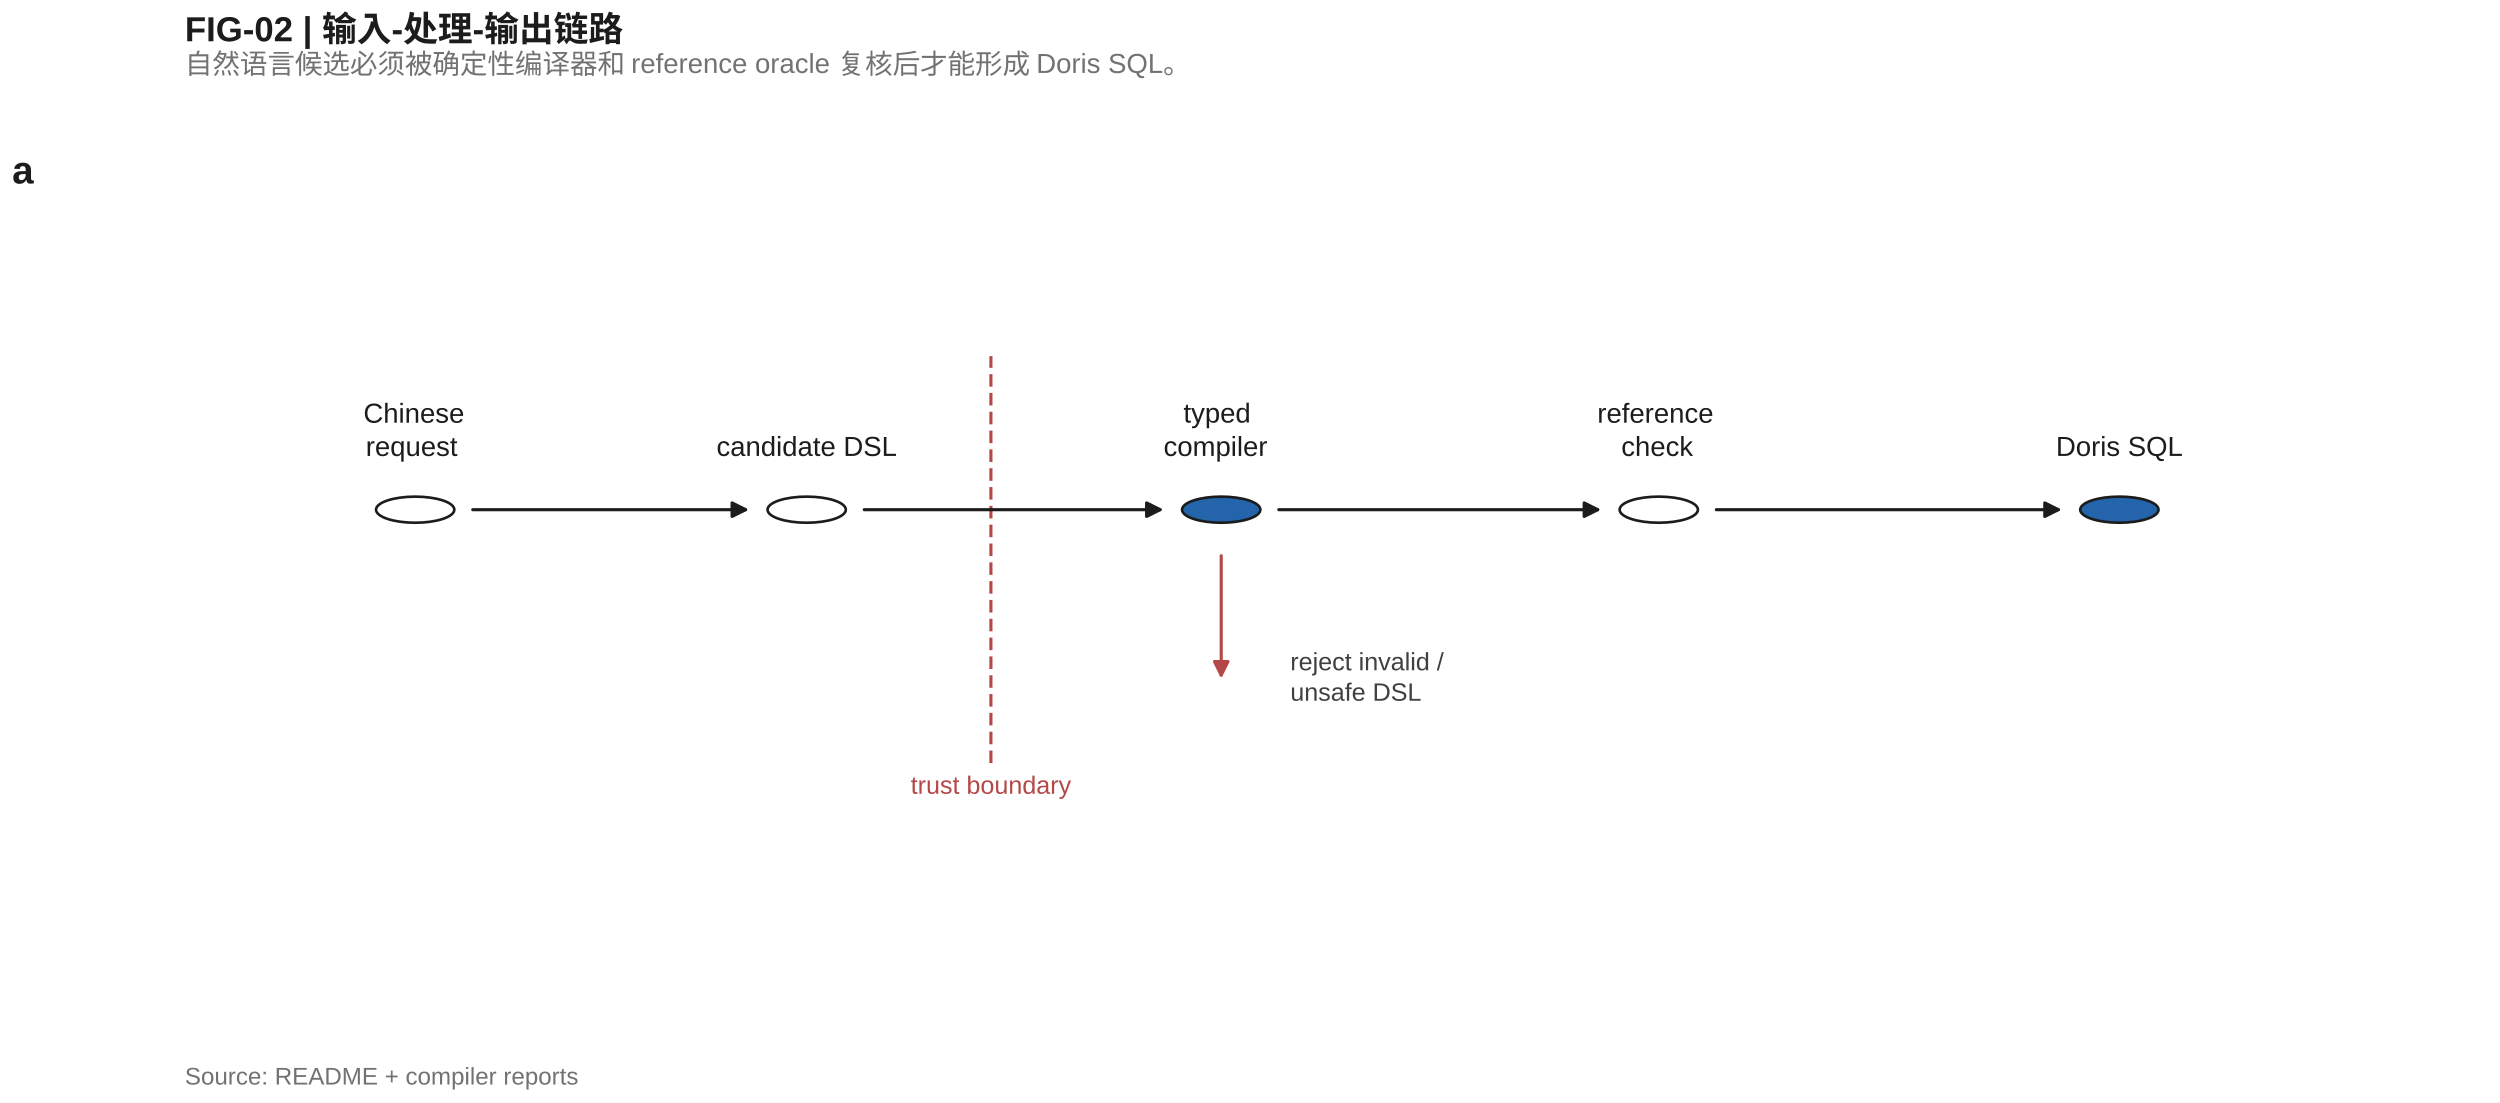
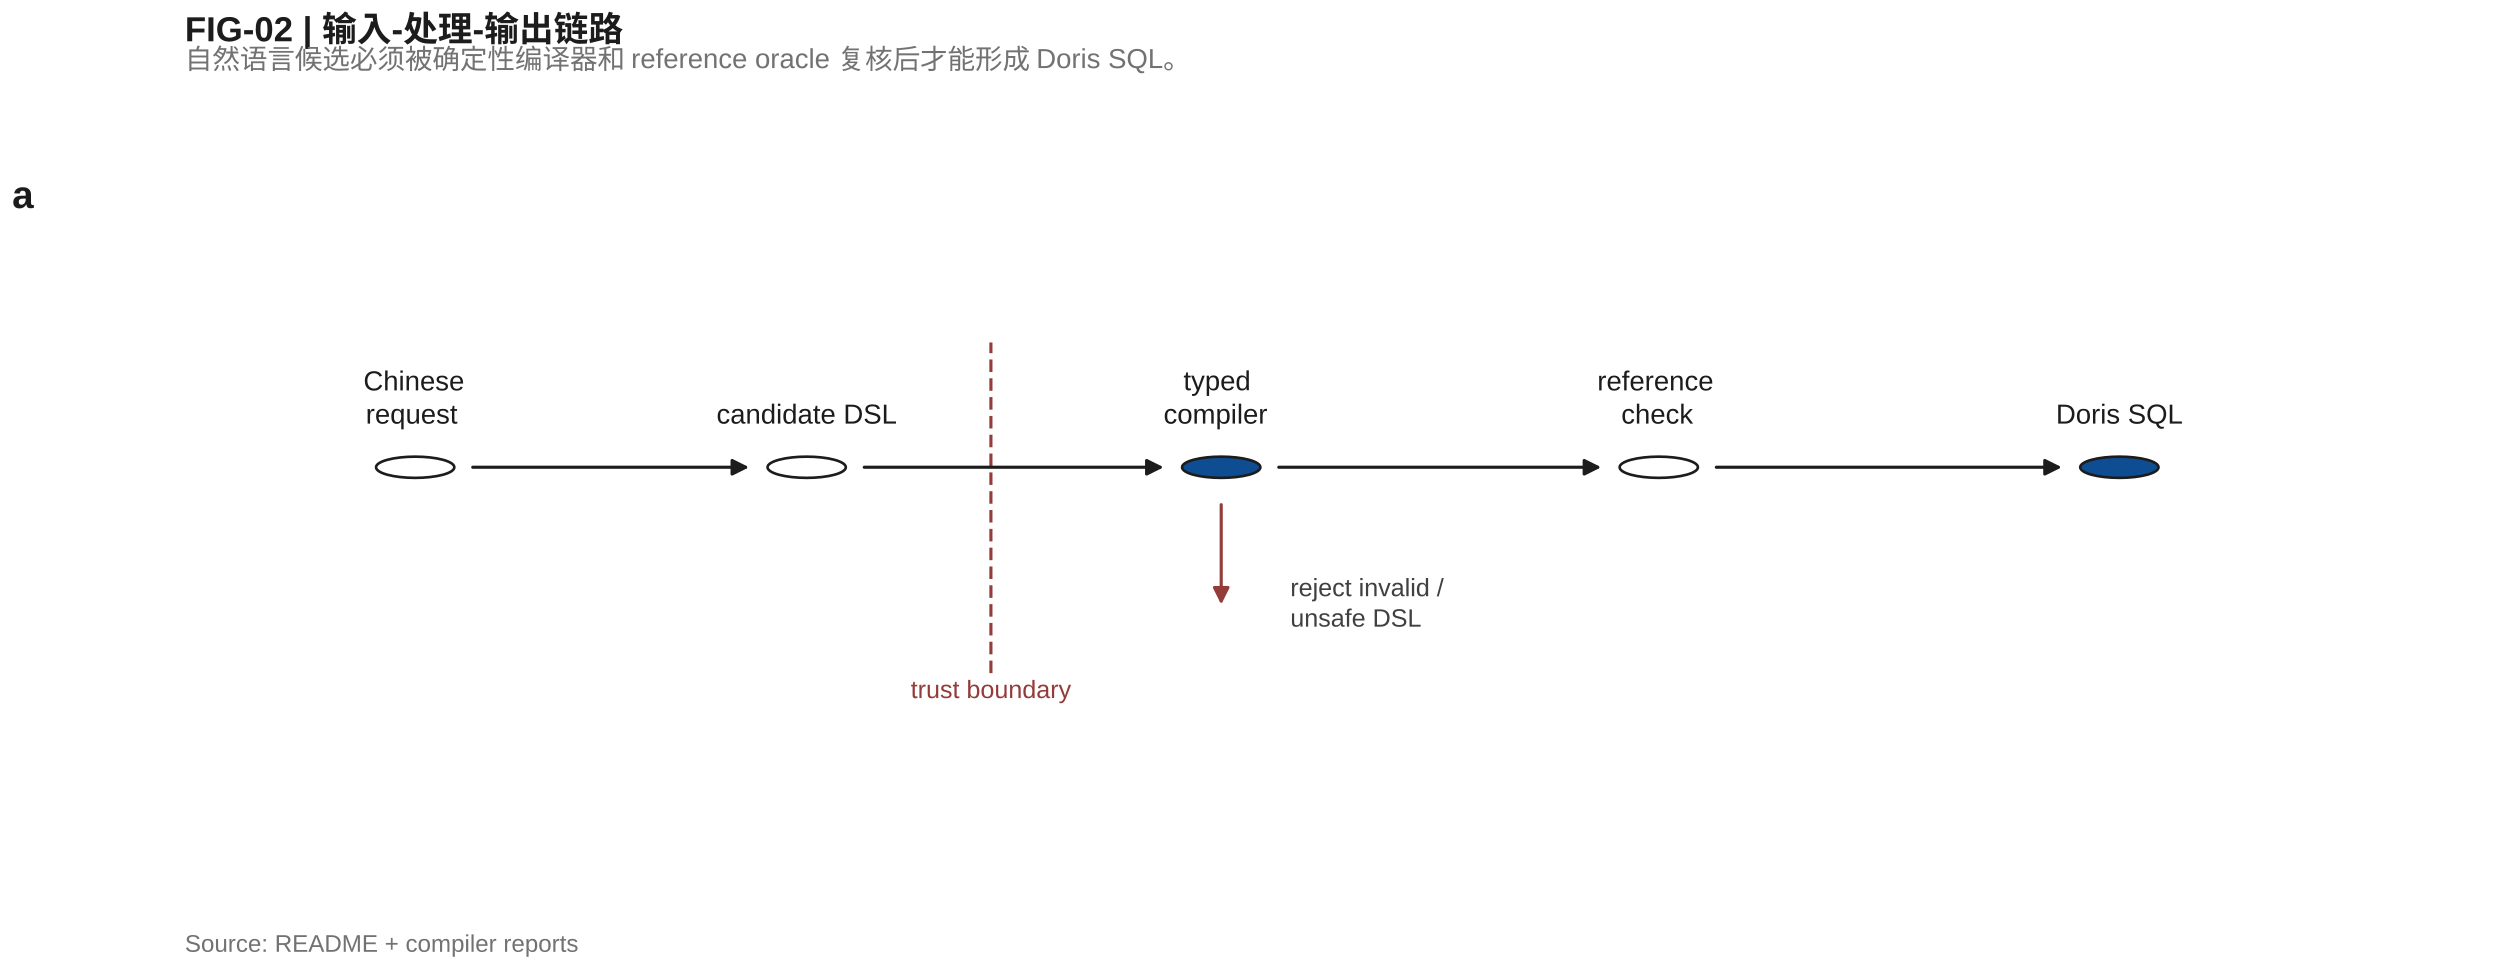
- <svg xmlns="http://www.w3.org/2000/svg" width="518.074pt" height="228.51pt" viewBox="0 0 518.074 228.51" version="1.1">
+ <svg xmlns="http://www.w3.org/2000/svg" width="518.074pt" height="201.006pt" viewBox="0 0 518.074 201.006" version="1.1">
  <defs>
    <style type="text/css">*{stroke-linejoin: round; stroke-linecap: butt}</style>
  </defs>
  <g id="figure_1">
    <g id="patch_1">
-       <path d="M 0 228.51  L 518.074 228.51  L 518.074 0  L 0 0  z " style="fill: #ffffff" />
+       <path d="M 0 201.006  L 518.074 201.006  L 518.074 0  L 0 0  z " style="fill: #ffffff" />
    </g>
    <g id="axes_1">
      <g id="patch_2">
-         <path d="M 86.037 108.325  C 88.189 108.325 90.253 108.04 91.774 107.533  C 93.295 107.026 94.15 106.338 94.15 105.62  C 94.15 104.903 93.295 104.215 91.774 103.708  C 90.253 103.2 88.189 102.915 86.037 102.915  C 83.886 102.915 81.822 103.2 80.3 103.708  C 78.779 104.215 77.924 104.903 77.924 105.62  C 77.924 106.338 78.779 107.026 80.3 107.533  C 81.822 108.04 83.886 108.325 86.037 108.325  z " clip-path="url(#p492e34d1b3)" style="fill: #ffffff; stroke: #1c1c1c; stroke-width: 0.55; stroke-linejoin: miter" />
+         <path d="M 86.037 99.028  C 88.189 99.028 90.253 98.796 91.774 98.384  C 93.295 97.972 94.15 97.413 94.15 96.83  C 94.15 96.247 93.295 95.688 91.774 95.276  C 90.253 94.864 88.189 94.632 86.037 94.632  C 83.886 94.632 81.822 94.864 80.3 95.276  C 78.779 95.688 77.924 96.247 77.924 96.83  C 77.924 97.413 78.779 97.972 80.3 98.384  C 81.822 98.796 83.886 99.028 86.037 99.028  z " clip-path="url(#p9f27fd473b)" style="fill: #ffffff; stroke: #1c1c1c; stroke-width: 0.55; stroke-linejoin: miter" />
      </g>
      <g id="patch_3">
-         <path d="M 167.168 108.325  C 169.32 108.325 171.384 108.04 172.905 107.533  C 174.426 107.026 175.281 106.338 175.281 105.62  C 175.281 104.903 174.426 104.215 172.905 103.708  C 171.384 103.2 169.32 102.915 167.168 102.915  C 165.017 102.915 162.953 103.2 161.431 103.708  C 159.91 104.215 159.055 104.903 159.055 105.62  C 159.055 106.338 159.91 107.026 161.431 107.533  C 162.953 108.04 165.017 108.325 167.168 108.325  z " clip-path="url(#p492e34d1b3)" style="fill: #ffffff; stroke: #1c1c1c; stroke-width: 0.55; stroke-linejoin: miter" />
+         <path d="M 167.168 99.028  C 169.32 99.028 171.384 98.796 172.905 98.384  C 174.426 97.972 175.281 97.413 175.281 96.83  C 175.281 96.247 174.426 95.688 172.905 95.276  C 171.384 94.864 169.32 94.632 167.168 94.632  C 165.017 94.632 162.953 94.864 161.431 95.276  C 159.91 95.688 159.055 96.247 159.055 96.83  C 159.055 97.413 159.91 97.972 161.431 98.384  C 162.953 98.796 165.017 99.028 167.168 99.028  z " clip-path="url(#p9f27fd473b)" style="fill: #ffffff; stroke: #1c1c1c; stroke-width: 0.55; stroke-linejoin: miter" />
      </g>
      <g id="patch_4">
-         <path d="M 253.071 108.325  C 255.223 108.325 257.287 108.04 258.808 107.533  C 260.33 107.026 261.185 106.338 261.185 105.62  C 261.185 104.903 260.33 104.215 258.808 103.708  C 257.287 103.2 255.223 102.915 253.071 102.915  C 250.92 102.915 248.856 103.2 247.335 103.708  C 245.813 104.215 244.958 104.903 244.958 105.62  C 244.958 106.338 245.813 107.026 247.335 107.533  C 248.856 108.04 250.92 108.325 253.071 108.325  z " clip-path="url(#p492e34d1b3)" style="fill: #2364aa; stroke: #1c1c1c; stroke-width: 0.55; stroke-linejoin: miter" />
+         <path d="M 253.071 99.028  C 255.223 99.028 257.287 98.796 258.808 98.384  C 260.33 97.972 261.185 97.413 261.185 96.83  C 261.185 96.247 260.33 95.688 258.808 95.276  C 257.287 94.864 255.223 94.632 253.071 94.632  C 250.92 94.632 248.856 94.864 247.335 95.276  C 245.813 95.688 244.958 96.247 244.958 96.83  C 244.958 97.413 245.813 97.972 247.335 98.384  C 248.856 98.796 250.92 99.028 253.071 99.028  z " clip-path="url(#p9f27fd473b)" style="fill: #0f4d92; stroke: #1c1c1c; stroke-width: 0.55; stroke-linejoin: miter" />
      </g>
      <g id="patch_5">
-         <path d="M 343.747 108.325  C 345.899 108.325 347.963 108.04 349.484 107.533  C 351.006 107.026 351.86 106.338 351.86 105.62  C 351.86 104.903 351.006 104.215 349.484 103.708  C 347.963 103.2 345.899 102.915 343.747 102.915  C 341.596 102.915 339.532 103.2 338.01 103.708  C 336.489 104.215 335.634 104.903 335.634 105.62  C 335.634 106.338 336.489 107.026 338.01 107.533  C 339.532 108.04 341.596 108.325 343.747 108.325  z " clip-path="url(#p492e34d1b3)" style="fill: #ffffff; stroke: #1c1c1c; stroke-width: 0.55; stroke-linejoin: miter" />
+         <path d="M 343.747 99.028  C 345.899 99.028 347.963 98.796 349.484 98.384  C 351.006 97.972 351.86 97.413 351.86 96.83  C 351.86 96.247 351.006 95.688 349.484 95.276  C 347.963 94.864 345.899 94.632 343.747 94.632  C 341.596 94.632 339.532 94.864 338.01 95.276  C 336.489 95.688 335.634 96.247 335.634 96.83  C 335.634 97.413 336.489 97.972 338.01 98.384  C 339.532 98.796 341.596 99.028 343.747 99.028  z " clip-path="url(#p9f27fd473b)" style="fill: #ffffff; stroke: #1c1c1c; stroke-width: 0.55; stroke-linejoin: miter" />
      </g>
      <g id="patch_6">
-         <path d="M 439.195 108.325  C 441.347 108.325 443.411 108.04 444.932 107.533  C 446.454 107.026 447.309 106.338 447.309 105.62  C 447.309 104.903 446.454 104.215 444.932 103.708  C 443.411 103.2 441.347 102.915 439.195 102.915  C 437.044 102.915 434.98 103.2 433.459 103.708  C 431.937 104.215 431.082 104.903 431.082 105.62  C 431.082 106.338 431.937 107.026 433.459 107.533  C 434.98 108.04 437.044 108.325 439.195 108.325  z " clip-path="url(#p492e34d1b3)" style="fill: #2364aa; stroke: #1c1c1c; stroke-width: 0.55; stroke-linejoin: miter" />
+         <path d="M 439.195 99.028  C 441.347 99.028 443.411 98.796 444.932 98.384  C 446.454 97.972 447.309 97.413 447.309 96.83  C 447.309 96.247 446.454 95.688 444.932 95.276  C 443.411 94.864 441.347 94.632 439.195 94.632  C 437.044 94.632 434.98 94.864 433.459 95.276  C 431.937 95.688 431.082 96.247 431.082 96.83  C 431.082 97.413 431.937 97.972 433.459 98.384  C 434.98 98.796 437.044 99.028 439.195 99.028  z " clip-path="url(#p9f27fd473b)" style="fill: #0f4d92; stroke: #1c1c1c; stroke-width: 0.55; stroke-linejoin: miter" />
      </g>
      <g id="line2d_1">
-         <path d="M 205.347 158.13  L 205.347 73.796  " clip-path="url(#p492e34d1b3)" style="fill: none; stroke-dasharray: 2.6,1.3; stroke-dashoffset: 0; stroke: #b44848; stroke-width: 0.65" />
+         <path d="M 205.347 139.491  L 205.347 70.975  " clip-path="url(#p9f27fd473b)" style="fill: none; stroke-dasharray: 2.6,1.3; stroke-dashoffset: 0; stroke: #943c39; stroke-width: 0.65" />
      </g>
      <g id="text_1">
-         <text style="fill: #1c1c1c; font: 700 8px 'Microsoft YaHei', 'Arial', 'Helvetica', 'DejaVu Sans', 'Liberation Sans', sans-serif; text-anchor: start" x="2.52" y="38.025" transform="rotate(-0 2.52 38.0246)">a</text>
+         <text style="fill: #1c1c1c; font: 700 8px 'Microsoft YaHei', 'Arial', 'Helvetica', 'DejaVu Sans', 'Liberation Sans', sans-serif; text-anchor: start" x="2.52" y="43.112" transform="rotate(-0 2.52 43.11158)">a</text>
      </g>
      <g id="text_2">
-         <text style="fill: #1c1c1c; font: 5.7px 'Microsoft YaHei', 'Arial', 'Helvetica', 'DejaVu Sans', 'Liberation Sans', sans-serif" transform="translate(75.30781 87.59729)">Chinese</text>
-         <text style="fill: #1c1c1c; font: 5.7px 'Microsoft YaHei', 'Arial', 'Helvetica', 'DejaVu Sans', 'Liberation Sans', sans-serif" transform="translate(75.79364 94.482)">request</text>
+         <text style="fill: #1c1c1c; font: 5.7px 'Microsoft YaHei', 'Arial', 'Helvetica', 'DejaVu Sans', 'Liberation Sans', sans-serif" transform="translate(75.30781 80.89589)">Chinese</text>
+         <text style="fill: #1c1c1c; font: 5.7px 'Microsoft YaHei', 'Arial', 'Helvetica', 'DejaVu Sans', 'Liberation Sans', sans-serif" transform="translate(75.79364 87.7806)">request</text>
      </g>
      <g id="text_3">
-         <text style="fill: #1c1c1c; font: 5.7px 'Microsoft YaHei', 'Arial', 'Helvetica', 'DejaVu Sans', 'Liberation Sans', sans-serif; text-anchor: middle" x="167.168" y="94.482" transform="rotate(-0 167.1681 94.482)">candidate DSL</text>
+         <text style="fill: #1c1c1c; font: 5.7px 'Microsoft YaHei', 'Arial', 'Helvetica', 'DejaVu Sans', 'Liberation Sans', sans-serif; text-anchor: middle" x="167.168" y="87.781" transform="rotate(-0 167.1681 87.7806)">candidate DSL</text>
      </g>
      <g id="patch_7">
-         <path d="M 97.968 105.62  Q 126.603 105.62 154.51 105.62  " style="fill: none; stroke: #1c1c1c; stroke-width: 0.65; stroke-linecap: round" />
-         <path d="M 151.71 104.22  L 154.51 105.62  L 151.71 107.02  z " style="fill: #1c1c1c; stroke: #1c1c1c; stroke-width: 0.65; stroke-linecap: round" />
+         <path d="M 97.968 96.83  Q 126.603 96.83 154.51 96.83  " style="fill: none; stroke: #1c1c1c; stroke-width: 0.65; stroke-linecap: round" />
+         <path d="M 151.71 95.43  L 154.51 96.83  L 151.71 98.23  z " style="fill: #1c1c1c; stroke: #1c1c1c; stroke-width: 0.65; stroke-linecap: round" />
      </g>
      <g id="text_4">
-         <text style="fill: #1c1c1c; font: 5.7px 'Microsoft YaHei', 'Arial', 'Helvetica', 'DejaVu Sans', 'Liberation Sans', sans-serif" transform="translate(245.2407 87.56434)">typed</text>
-         <text style="fill: #1c1c1c; font: 5.7px 'Microsoft YaHei', 'Arial', 'Helvetica', 'DejaVu Sans', 'Liberation Sans', sans-serif" transform="translate(241.1175 94.482)">compiler</text>
+         <text style="fill: #1c1c1c; font: 5.7px 'Microsoft YaHei', 'Arial', 'Helvetica', 'DejaVu Sans', 'Liberation Sans', sans-serif" transform="translate(245.2407 80.86294)">typed</text>
+         <text style="fill: #1c1c1c; font: 5.7px 'Microsoft YaHei', 'Arial', 'Helvetica', 'DejaVu Sans', 'Liberation Sans', sans-serif" transform="translate(241.1175 87.7806)">compiler</text>
      </g>
      <g id="patch_8">
-         <path d="M 179.099 105.62  Q 210.12 105.62 240.414 105.62  " style="fill: none; stroke: #1c1c1c; stroke-width: 0.65; stroke-linecap: round" />
-         <path d="M 237.614 104.22  L 240.414 105.62  L 237.614 107.02  z " style="fill: #1c1c1c; stroke: #1c1c1c; stroke-width: 0.65; stroke-linecap: round" />
+         <path d="M 179.099 96.83  Q 210.12 96.83 240.414 96.83  " style="fill: none; stroke: #1c1c1c; stroke-width: 0.65; stroke-linecap: round" />
+         <path d="M 237.614 95.43  L 240.414 96.83  L 237.614 98.23  z " style="fill: #1c1c1c; stroke: #1c1c1c; stroke-width: 0.65; stroke-linecap: round" />
      </g>
      <g id="text_5">
-         <text style="fill: #1c1c1c; font: 5.7px 'Microsoft YaHei', 'Arial', 'Helvetica', 'DejaVu Sans', 'Liberation Sans', sans-serif" transform="translate(331.0078 87.59729)">reference</text>
-         <text style="fill: #1c1c1c; font: 5.7px 'Microsoft YaHei', 'Arial', 'Helvetica', 'DejaVu Sans', 'Liberation Sans', sans-serif" transform="translate(335.9659 94.482)">check</text>
+         <text style="fill: #1c1c1c; font: 5.7px 'Microsoft YaHei', 'Arial', 'Helvetica', 'DejaVu Sans', 'Liberation Sans', sans-serif" transform="translate(331.0078 80.89589)">reference</text>
+         <text style="fill: #1c1c1c; font: 5.7px 'Microsoft YaHei', 'Arial', 'Helvetica', 'DejaVu Sans', 'Liberation Sans', sans-serif" transform="translate(335.9659 87.7806)">check</text>
      </g>
      <g id="patch_9">
-         <path d="M 265.003 105.62  Q 298.409 105.62 331.09 105.62  " style="fill: none; stroke: #1c1c1c; stroke-width: 0.65; stroke-linecap: round" />
-         <path d="M 328.29 104.22  L 331.09 105.62  L 328.29 107.02  z " style="fill: #1c1c1c; stroke: #1c1c1c; stroke-width: 0.65; stroke-linecap: round" />
+         <path d="M 265.003 96.83  Q 298.409 96.83 331.09 96.83  " style="fill: none; stroke: #1c1c1c; stroke-width: 0.65; stroke-linecap: round" />
+         <path d="M 328.29 95.43  L 331.09 96.83  L 328.29 98.23  z " style="fill: #1c1c1c; stroke: #1c1c1c; stroke-width: 0.65; stroke-linecap: round" />
      </g>
      <g id="text_6">
-         <text style="fill: #1c1c1c; font: 5.7px 'Microsoft YaHei', 'Arial', 'Helvetica', 'DejaVu Sans', 'Liberation Sans', sans-serif; text-anchor: middle" x="439.195" y="94.482" transform="rotate(-0 439.1955 94.482)">Doris SQL</text>
+         <text style="fill: #1c1c1c; font: 5.7px 'Microsoft YaHei', 'Arial', 'Helvetica', 'DejaVu Sans', 'Liberation Sans', sans-serif; text-anchor: middle" x="439.195" y="87.781" transform="rotate(-0 439.1955 87.7806)">Doris SQL</text>
      </g>
      <g id="patch_10">
-         <path d="M 355.678 105.62  Q 391.471 105.62 426.538 105.62  " style="fill: none; stroke: #1c1c1c; stroke-width: 0.65; stroke-linecap: round" />
-         <path d="M 423.738 104.22  L 426.538 105.62  L 423.738 107.02  z " style="fill: #1c1c1c; stroke: #1c1c1c; stroke-width: 0.65; stroke-linecap: round" />
+         <path d="M 355.678 96.83  Q 391.471 96.83 426.538 96.83  " style="fill: none; stroke: #1c1c1c; stroke-width: 0.65; stroke-linecap: round" />
+         <path d="M 423.738 95.43  L 426.538 96.83  L 423.738 98.23  z " style="fill: #1c1c1c; stroke: #1c1c1c; stroke-width: 0.65; stroke-linecap: round" />
      </g>
      <g id="text_7">
-         <text style="fill: #b44848; font: 5.2px 'Microsoft YaHei', 'Arial', 'Helvetica', 'DejaVu Sans', 'Liberation Sans', sans-serif; text-anchor: middle" x="205.347" y="164.495" transform="rotate(-0 205.3474 164.4948)">trust boundary</text>
+         <text style="fill: #943c39; font: 5.2px 'Microsoft YaHei', 'Arial', 'Helvetica', 'DejaVu Sans', 'Liberation Sans', sans-serif; text-anchor: middle" x="205.347" y="144.662" transform="rotate(-0 205.3474 144.662)">trust boundary</text>
      </g>
      <g id="patch_11">
-         <path d="M 253.071 115.168  Q 253.071 127.897 253.071 139.9  " style="fill: none; stroke: #b44848; stroke-width: 0.65; stroke-linecap: round" />
-         <path d="M 254.471 137.1  L 253.071 139.9  L 251.671 137.1  z " style="fill: #b44848; stroke: #b44848; stroke-width: 0.65; stroke-linecap: round" />
+         <path d="M 253.071 104.586  Q 253.071 114.929 253.071 124.544  " style="fill: none; stroke: #943c39; stroke-width: 0.65; stroke-linecap: round" />
+         <path d="M 254.471 121.744  L 253.071 124.544  L 251.671 121.744  z " style="fill: #943c39; stroke: #943c39; stroke-width: 0.65; stroke-linecap: round" />
      </g>
      <g id="text_8">
-         <text style="fill: #404040; font: 5.2px 'Microsoft YaHei', 'Arial', 'Helvetica', 'DejaVu Sans', 'Liberation Sans', sans-serif" transform="translate(267.3887 138.9034)">reject invalid /</text>
-         <text style="fill: #404040; font: 5.2px 'Microsoft YaHei', 'Arial', 'Helvetica', 'DejaVu Sans', 'Liberation Sans', sans-serif" transform="translate(267.3887 145.2143)">unsafe DSL</text>
+         <text style="fill: #404040; font: 5.2px 'Microsoft YaHei', 'Arial', 'Helvetica', 'DejaVu Sans', 'Liberation Sans', sans-serif" transform="translate(267.3887 123.5472)">reject invalid /</text>
+         <text style="fill: #404040; font: 5.2px 'Microsoft YaHei', 'Arial', 'Helvetica', 'DejaVu Sans', 'Liberation Sans', sans-serif" transform="translate(267.3887 129.8581)">unsafe DSL</text>
      </g>
    </g>
    <g id="text_9">
      <text style="fill: #1c1c1c; font: 700 7.2px 'Microsoft YaHei', 'Arial', 'Helvetica', 'DejaVu Sans', 'Liberation Sans', sans-serif; text-anchor: start" x="38.313" y="8.549" transform="rotate(-0 38.31307 8.548875)">FIG-02 | 输入-处理-输出链路</text>
    </g>
    <g id="text_10">
-       <text style="fill: #727272; font: 5.7px 'Microsoft YaHei', 'Arial', 'Helvetica', 'DejaVu Sans', 'Liberation Sans', sans-serif; text-anchor: start" x="38.313" y="15.266" transform="rotate(-0 38.31307 15.26644)">自然语言候选必须被确定性编译器和 reference oracle 复核后才能形成 Doris SQL。</text>
+       <text style="fill: #727272; font: 5.7px 'Microsoft YaHei', 'Arial', 'Helvetica', 'DejaVu Sans', 'Liberation Sans', sans-serif; text-anchor: start" x="38.313" y="14.258" transform="rotate(-0 38.31307 14.25844)">自然语言候选必须被确定性编译器和 reference oracle 复核后才能形成 Doris SQL。</text>
    </g>
    <g id="text_11">
-       <text style="fill: #727272; font: 5px 'Microsoft YaHei', 'Arial', 'Helvetica', 'DejaVu Sans', 'Liberation Sans', sans-serif; text-anchor: start" x="38.313" y="224.747" transform="rotate(-0 38.31307 224.747)">Source: README + compiler reports</text>
+       <text style="fill: #727272; font: 5px 'Microsoft YaHei', 'Arial', 'Helvetica', 'DejaVu Sans', 'Liberation Sans', sans-serif; text-anchor: start" x="38.313" y="197.243" transform="rotate(-0 38.31307 197.243)">Source: README + compiler reports</text>
    </g>
  </g>
  <defs>
-     <clipPath id="p492e34d1b3">
-       <rect x="38.313" y="38.79" width="477.241" height="159.12" />
+     <clipPath id="p9f27fd473b">
+       <rect x="38.313" y="42.534" width="477.241" height="129.276" />
    </clipPath>
  </defs>
</svg>
